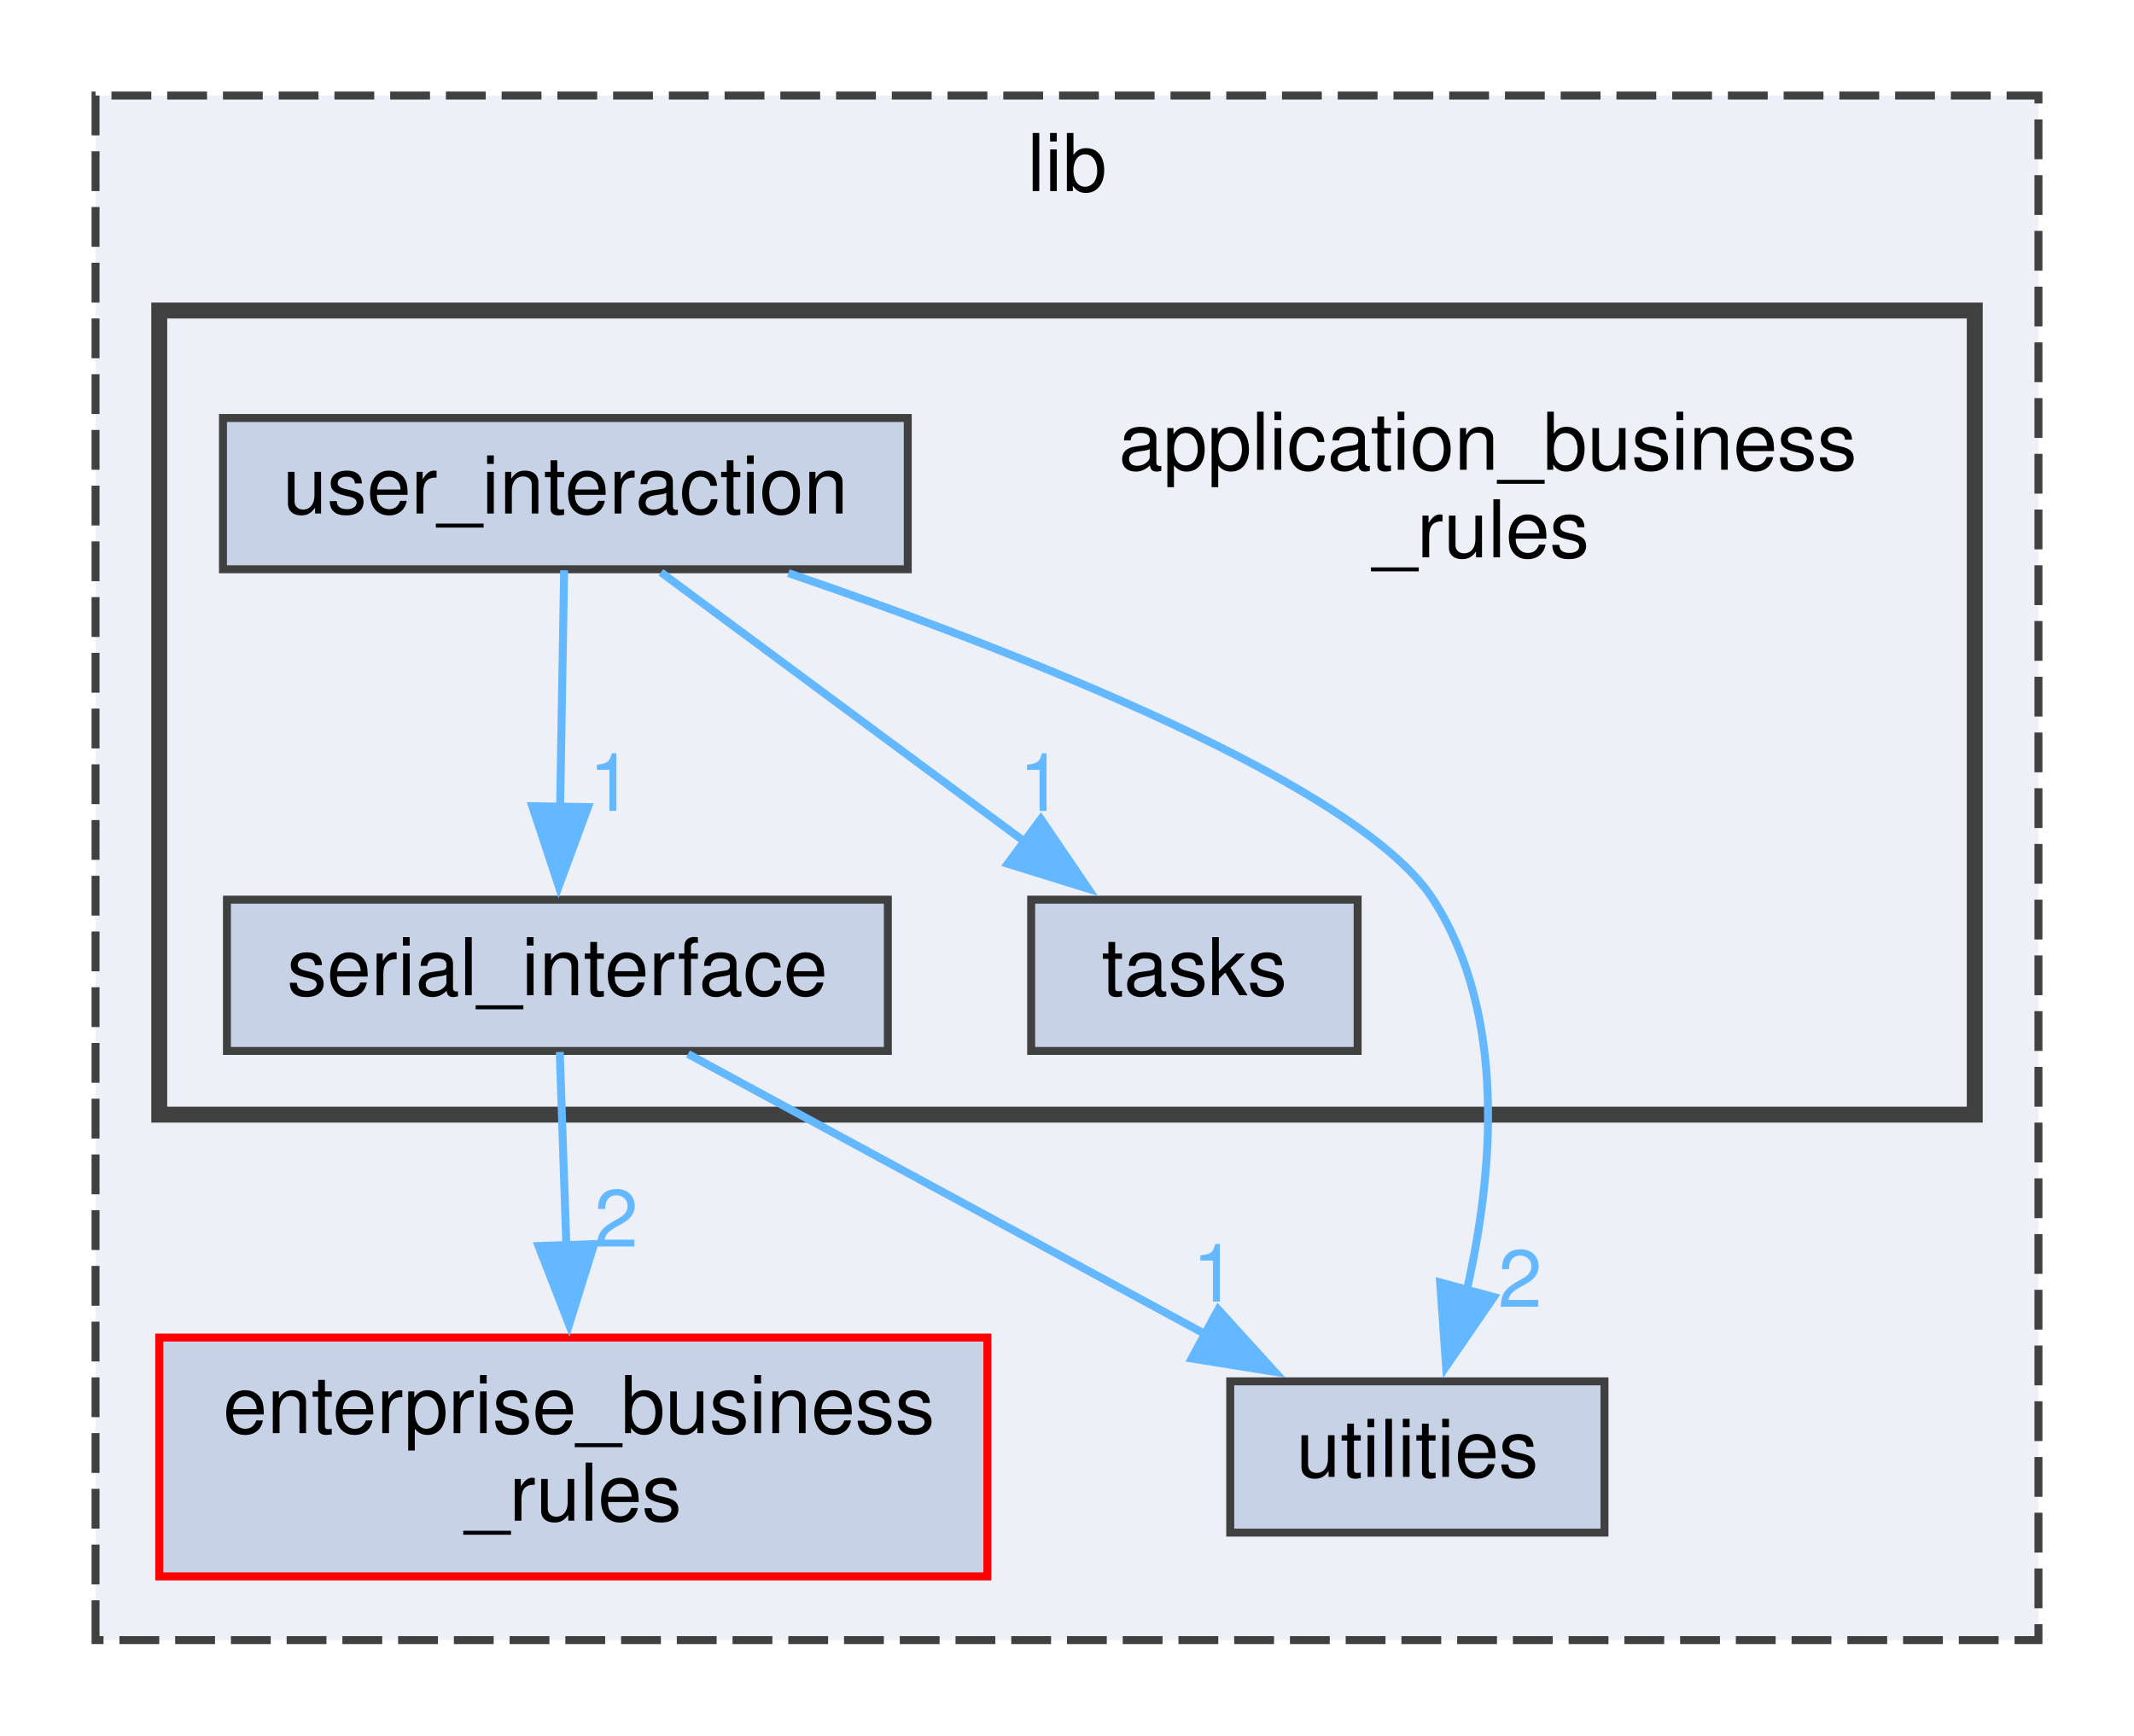
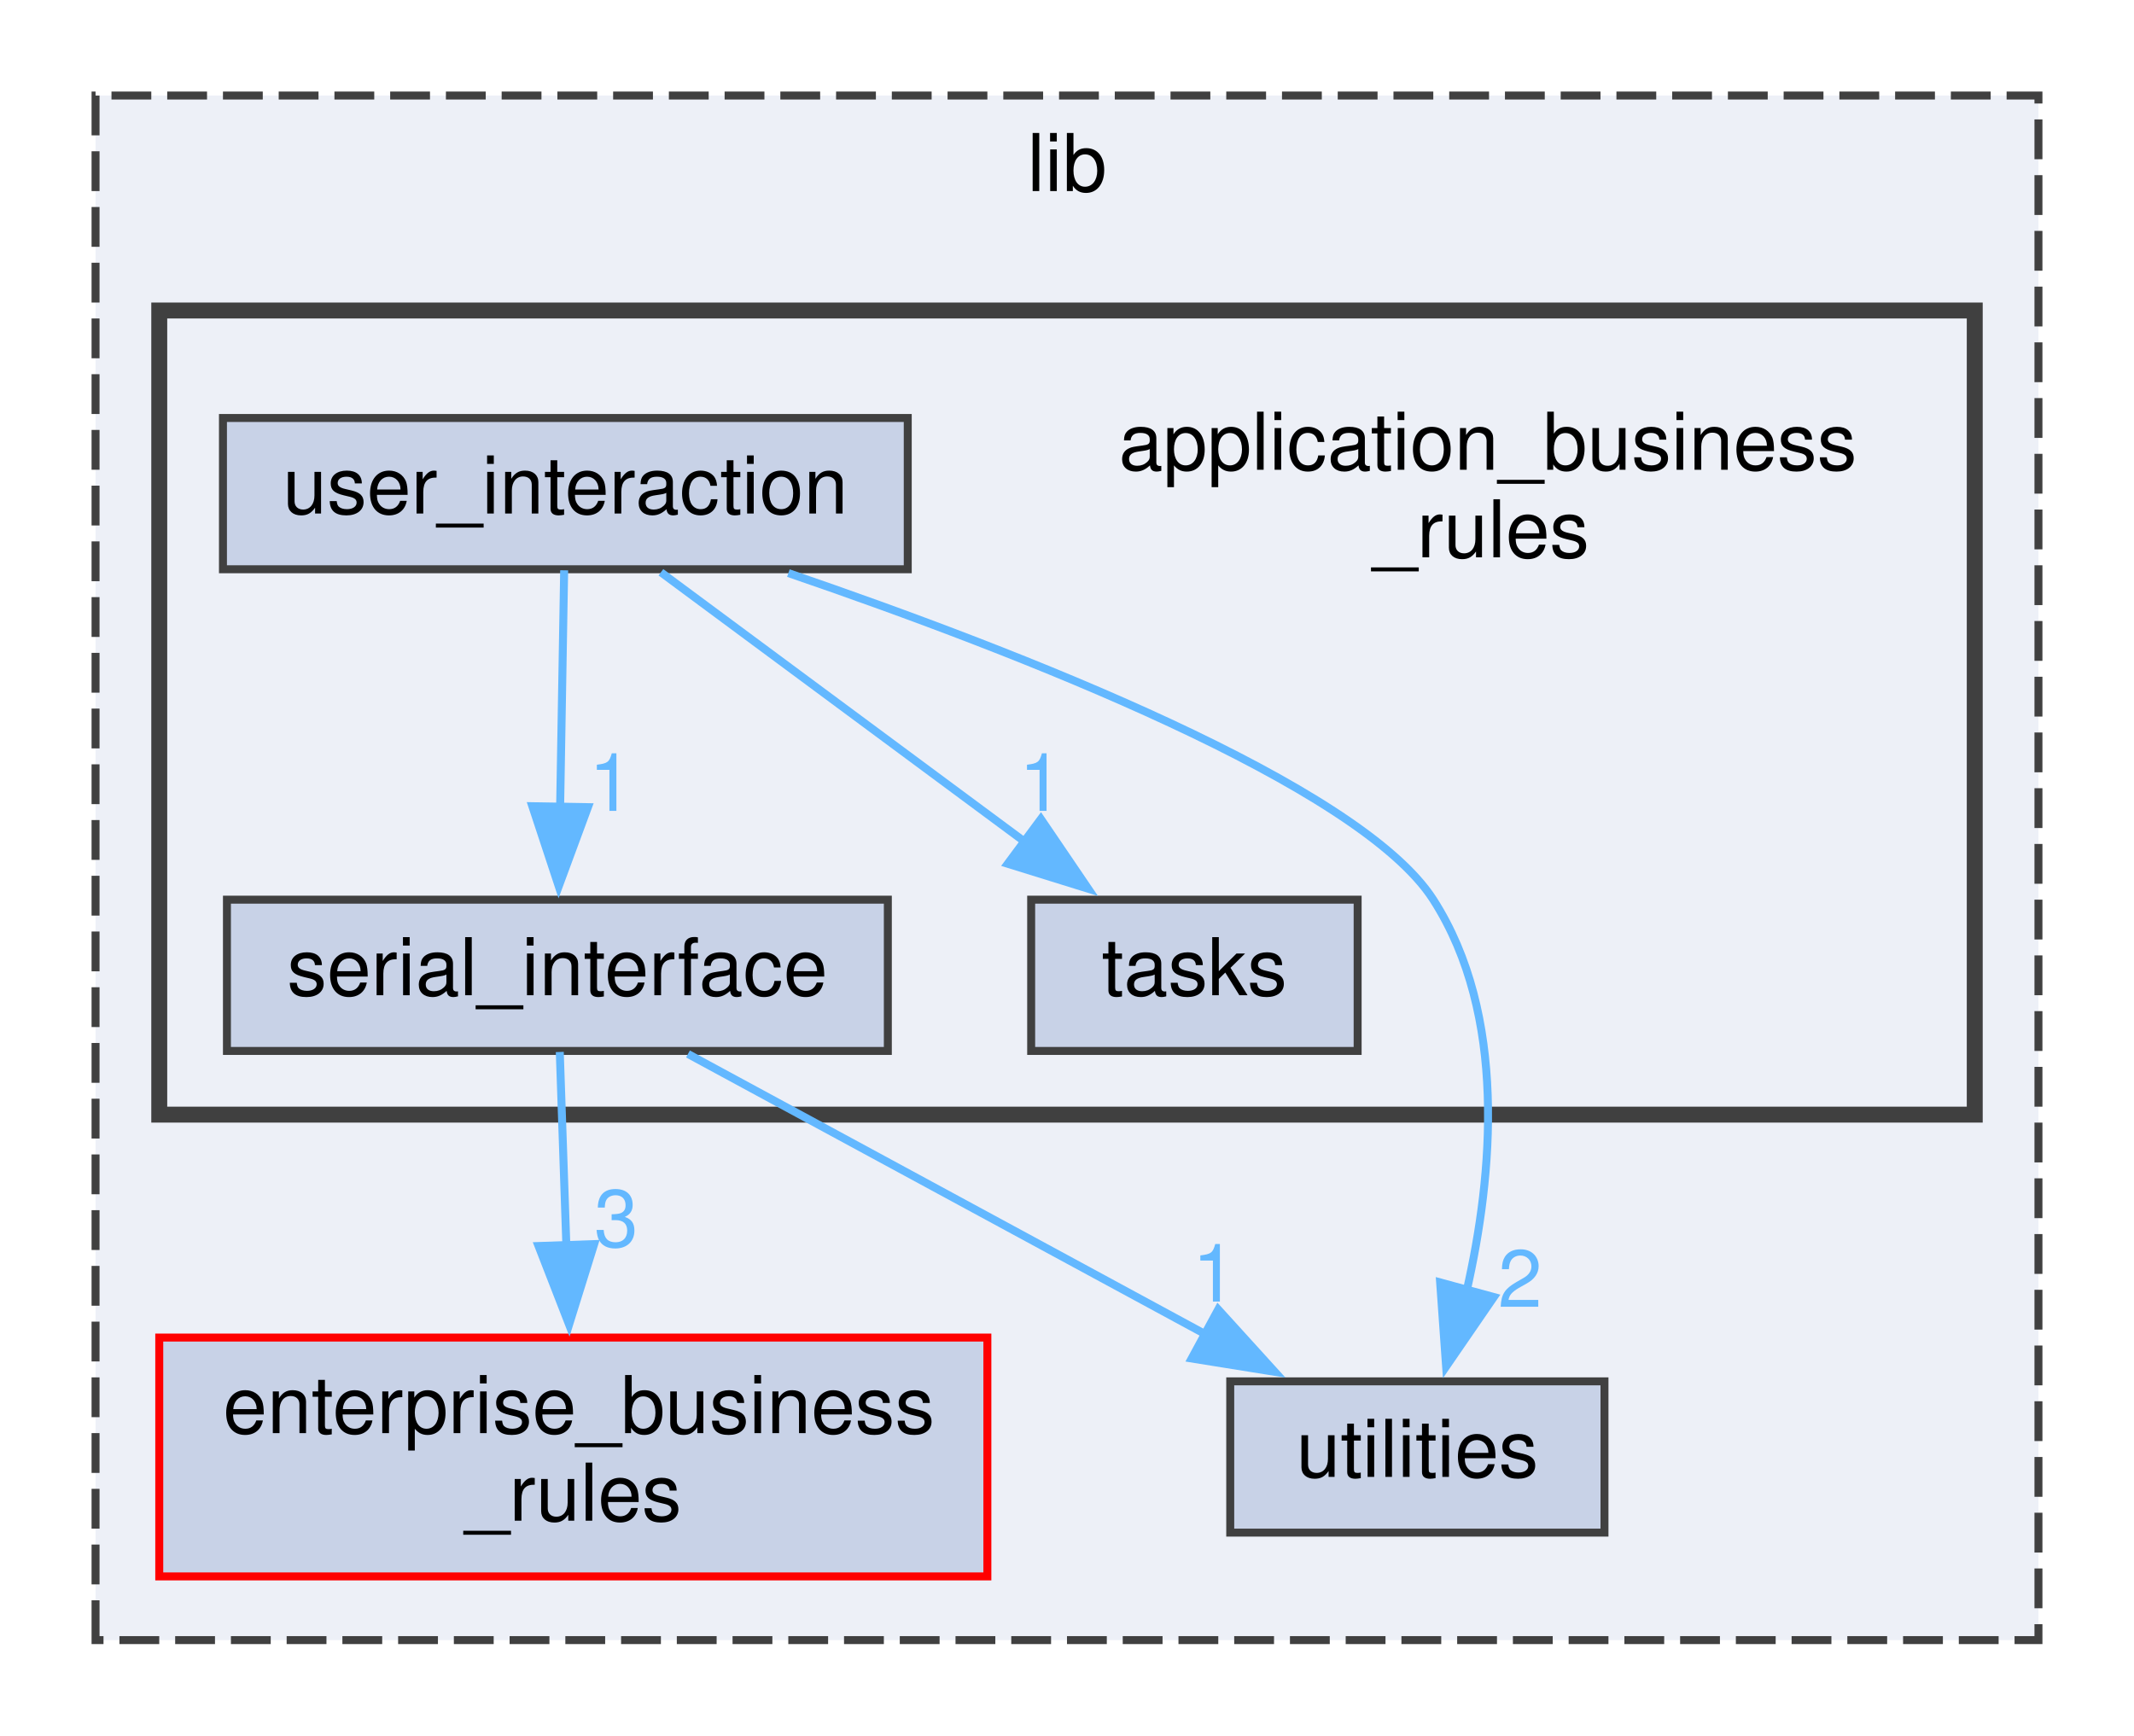
<svg xmlns="http://www.w3.org/2000/svg" xmlns:xlink="http://www.w3.org/1999/xlink" width="268pt" height="218pt" viewBox="0.00 0.00 268.00 218.00">
  <g id="graph0" class="graph" transform="scale(1 1) rotate(0) translate(4 214)">
    <g id="clust1" class="cluster">
      <g id="a_clust1">
        <a xlink:href="dir_97aefd0d527b934f1d99a682da8fe6a9.xhtml" target="_top" xlink:title="lib">
          <polygon fill="#edf0f7" stroke="#404040" stroke-dasharray="5,2" points="8,-8 8,-202 252,-202 252,-8 8,-8" />
          <text text-anchor="middle" x="130" y="-190" font-family="Helvetica,sans-Serif" font-size="10.00">lib</text>
        </a>
      </g>
    </g>
    <g id="clust2" class="cluster">
      <g id="a_clust2">
        <a xlink:href="dir_6dbb42d2342d9d7292a192bc1d024acc.xhtml" target="_top" xlink:title="Package Application Business Rules.">
          <polygon fill="#edf0f7" stroke="#404040" stroke-width="2" points="16,-74 16,-175 244,-175 244,-74 16,-74" />
        </a>
      </g>
    </g>
    <g id="node1" class="node">
      <g id="a_node1">
        <a xlink:href="dir_3a2f33b0f26bc6229d595c2c354e6333.xhtml" target="_top" xlink:title="Package Utilities.">
          <polygon fill="#c8d2e7" stroke="#404040" points="197.5,-40.5 150.5,-40.5 150.5,-21.5 197.5,-21.5 197.5,-40.5" />
          <text text-anchor="middle" x="174" y="-28.5" font-family="Helvetica,sans-Serif" font-size="10.00">utilities</text>
        </a>
      </g>
    </g>
    <g id="node2" class="node">
      <g id="a_node2">
        <a xlink:href="dir_71046b38222792489c3876836d4fbdbc.xhtml" target="_top" xlink:title="Package Enterprise Business Rules.">
          <polygon fill="#c8d2e7" stroke="red" points="120,-46 16,-46 16,-16 120,-16 120,-46" />
          <text text-anchor="start" x="24" y="-34" font-family="Helvetica,sans-Serif" font-size="10.00">enterprise_business</text>
          <text text-anchor="middle" x="68" y="-23" font-family="Helvetica,sans-Serif" font-size="10.00">_rules</text>
        </a>
      </g>
    </g>
    <g id="node3" class="node">
      <text text-anchor="start" x="136.5" y="-155" font-family="Helvetica,sans-Serif" font-size="10.00">application_business</text>
      <text text-anchor="middle" x="182" y="-144" font-family="Helvetica,sans-Serif" font-size="10.00">_rules</text>
    </g>
    <g id="node4" class="node">
      <g id="a_node4">
        <a xlink:href="dir_17a6007a5c84c34f300c622be50c188b.xhtml" target="_top" xlink:title="serial_interface">
          <polygon fill="#c8d2e7" stroke="#404040" points="107.5,-101 24.5,-101 24.5,-82 107.5,-82 107.5,-101" />
          <text text-anchor="middle" x="66" y="-89" font-family="Helvetica,sans-Serif" font-size="10.00">serial_interface</text>
        </a>
      </g>
    </g>
    <g id="edge1" class="edge">
      <path fill="none" stroke="#63b8ff" d="M82.4,-81.62C99.69,-72.25 127.18,-57.36 147.54,-46.33" />
      <polygon fill="#63b8ff" stroke="#63b8ff" points="148.99,-49.53 156.11,-41.69 145.65,-43.37 148.99,-49.53" />
      <g id="a_edge1-headlabel">
        <a xlink:href="dir_000012_000024.xhtml" target="_top" xlink:title="1">
          <text text-anchor="middle" x="148.51" y="-50.52" font-family="Helvetica,sans-Serif" font-size="10.00" fill="#63b8ff">1</text>
        </a>
      </g>
    </g>
    <g id="edge2" class="edge">
      <path fill="none" stroke="#63b8ff" d="M66.3,-81.87C66.52,-75.4 66.83,-66.2 67.13,-57.45" />
      <polygon fill="#63b8ff" stroke="#63b8ff" points="70.62,-57.74 67.47,-47.63 63.63,-57.5 70.62,-57.74" />
      <g id="a_edge2-headlabel">
-         <a xlink:href="dir_000012_000006.xhtml" target="_top" xlink:title="2">
-           <text text-anchor="middle" x="73.39" y="-57.42" font-family="Helvetica,sans-Serif" font-size="10.00" fill="#63b8ff">2</text>
+         <a xlink:href="dir_000012_000006.xhtml" target="_top" xlink:title="3">
+           <text text-anchor="middle" x="73.39" y="-57.42" font-family="Helvetica,sans-Serif" font-size="10.00" fill="#63b8ff">3</text>
        </a>
      </g>
    </g>
    <g id="node5" class="node">
      <g id="a_node5">
        <a xlink:href="dir_dab382b21b73aae3d74d7668eeeacf78.xhtml" target="_top" xlink:title="tasks">
          <polygon fill="#c8d2e7" stroke="#404040" points="166.5,-101 125.5,-101 125.5,-82 166.5,-82 166.5,-101" />
          <text text-anchor="middle" x="146" y="-89" font-family="Helvetica,sans-Serif" font-size="10.00">tasks</text>
        </a>
      </g>
    </g>
    <g id="node6" class="node">
      <g id="a_node6">
        <a xlink:href="dir_6c970bd3e9ed525c032ca1b33f237f5b.xhtml" target="_top" xlink:title="user_interaction">
          <polygon fill="#c8d2e7" stroke="#404040" points="110,-161.5 24,-161.5 24,-142.5 110,-142.5 110,-161.5" />
          <text text-anchor="middle" x="67" y="-149.5" font-family="Helvetica,sans-Serif" font-size="10.00">user_interaction</text>
        </a>
      </g>
    </g>
    <g id="edge4" class="edge">
      <path fill="none" stroke="#63b8ff" d="M95.01,-142.02C124.13,-132.05 166.73,-115.46 176,-101 185.3,-86.5 183.53,-66.53 180.18,-51.8" />
      <polygon fill="#63b8ff" stroke="#63b8ff" points="183.61,-51.09 177.61,-42.36 176.86,-52.93 183.61,-51.09" />
      <g id="a_edge4-headlabel">
        <a xlink:href="dir_000023_000024.xhtml" target="_top" xlink:title="2">
          <text text-anchor="middle" x="186.9" y="-49.85" font-family="Helvetica,sans-Serif" font-size="10.00" fill="#63b8ff">2</text>
        </a>
      </g>
    </g>
    <g id="edge3" class="edge">
      <path fill="none" stroke="#63b8ff" d="M66.85,-142.37C66.72,-134.5 66.51,-122.6 66.34,-112.39" />
      <polygon fill="#63b8ff" stroke="#63b8ff" points="69.84,-112.62 66.17,-102.68 62.85,-112.74 69.84,-112.62" />
      <g id="a_edge3-headlabel">
        <a xlink:href="dir_000023_000012.xhtml" target="_top" xlink:title="1">
          <text text-anchor="middle" x="72.72" y="-112.15" font-family="Helvetica,sans-Serif" font-size="10.00" fill="#63b8ff">1</text>
        </a>
      </g>
    </g>
    <g id="edge5" class="edge">
      <path fill="none" stroke="#63b8ff" d="M79,-142.12C91.18,-133.1 110.29,-118.95 124.98,-108.06" />
      <polygon fill="#63b8ff" stroke="#63b8ff" points="126.72,-111.13 132.67,-102.37 122.55,-105.51 126.72,-111.13" />
      <g id="a_edge5-headlabel">
        <a xlink:href="dir_000023_000017.xhtml" target="_top" xlink:title="1">
          <text text-anchor="middle" x="126.74" y="-112.15" font-family="Helvetica,sans-Serif" font-size="10.00" fill="#63b8ff">1</text>
        </a>
      </g>
    </g>
  </g>
</svg>
